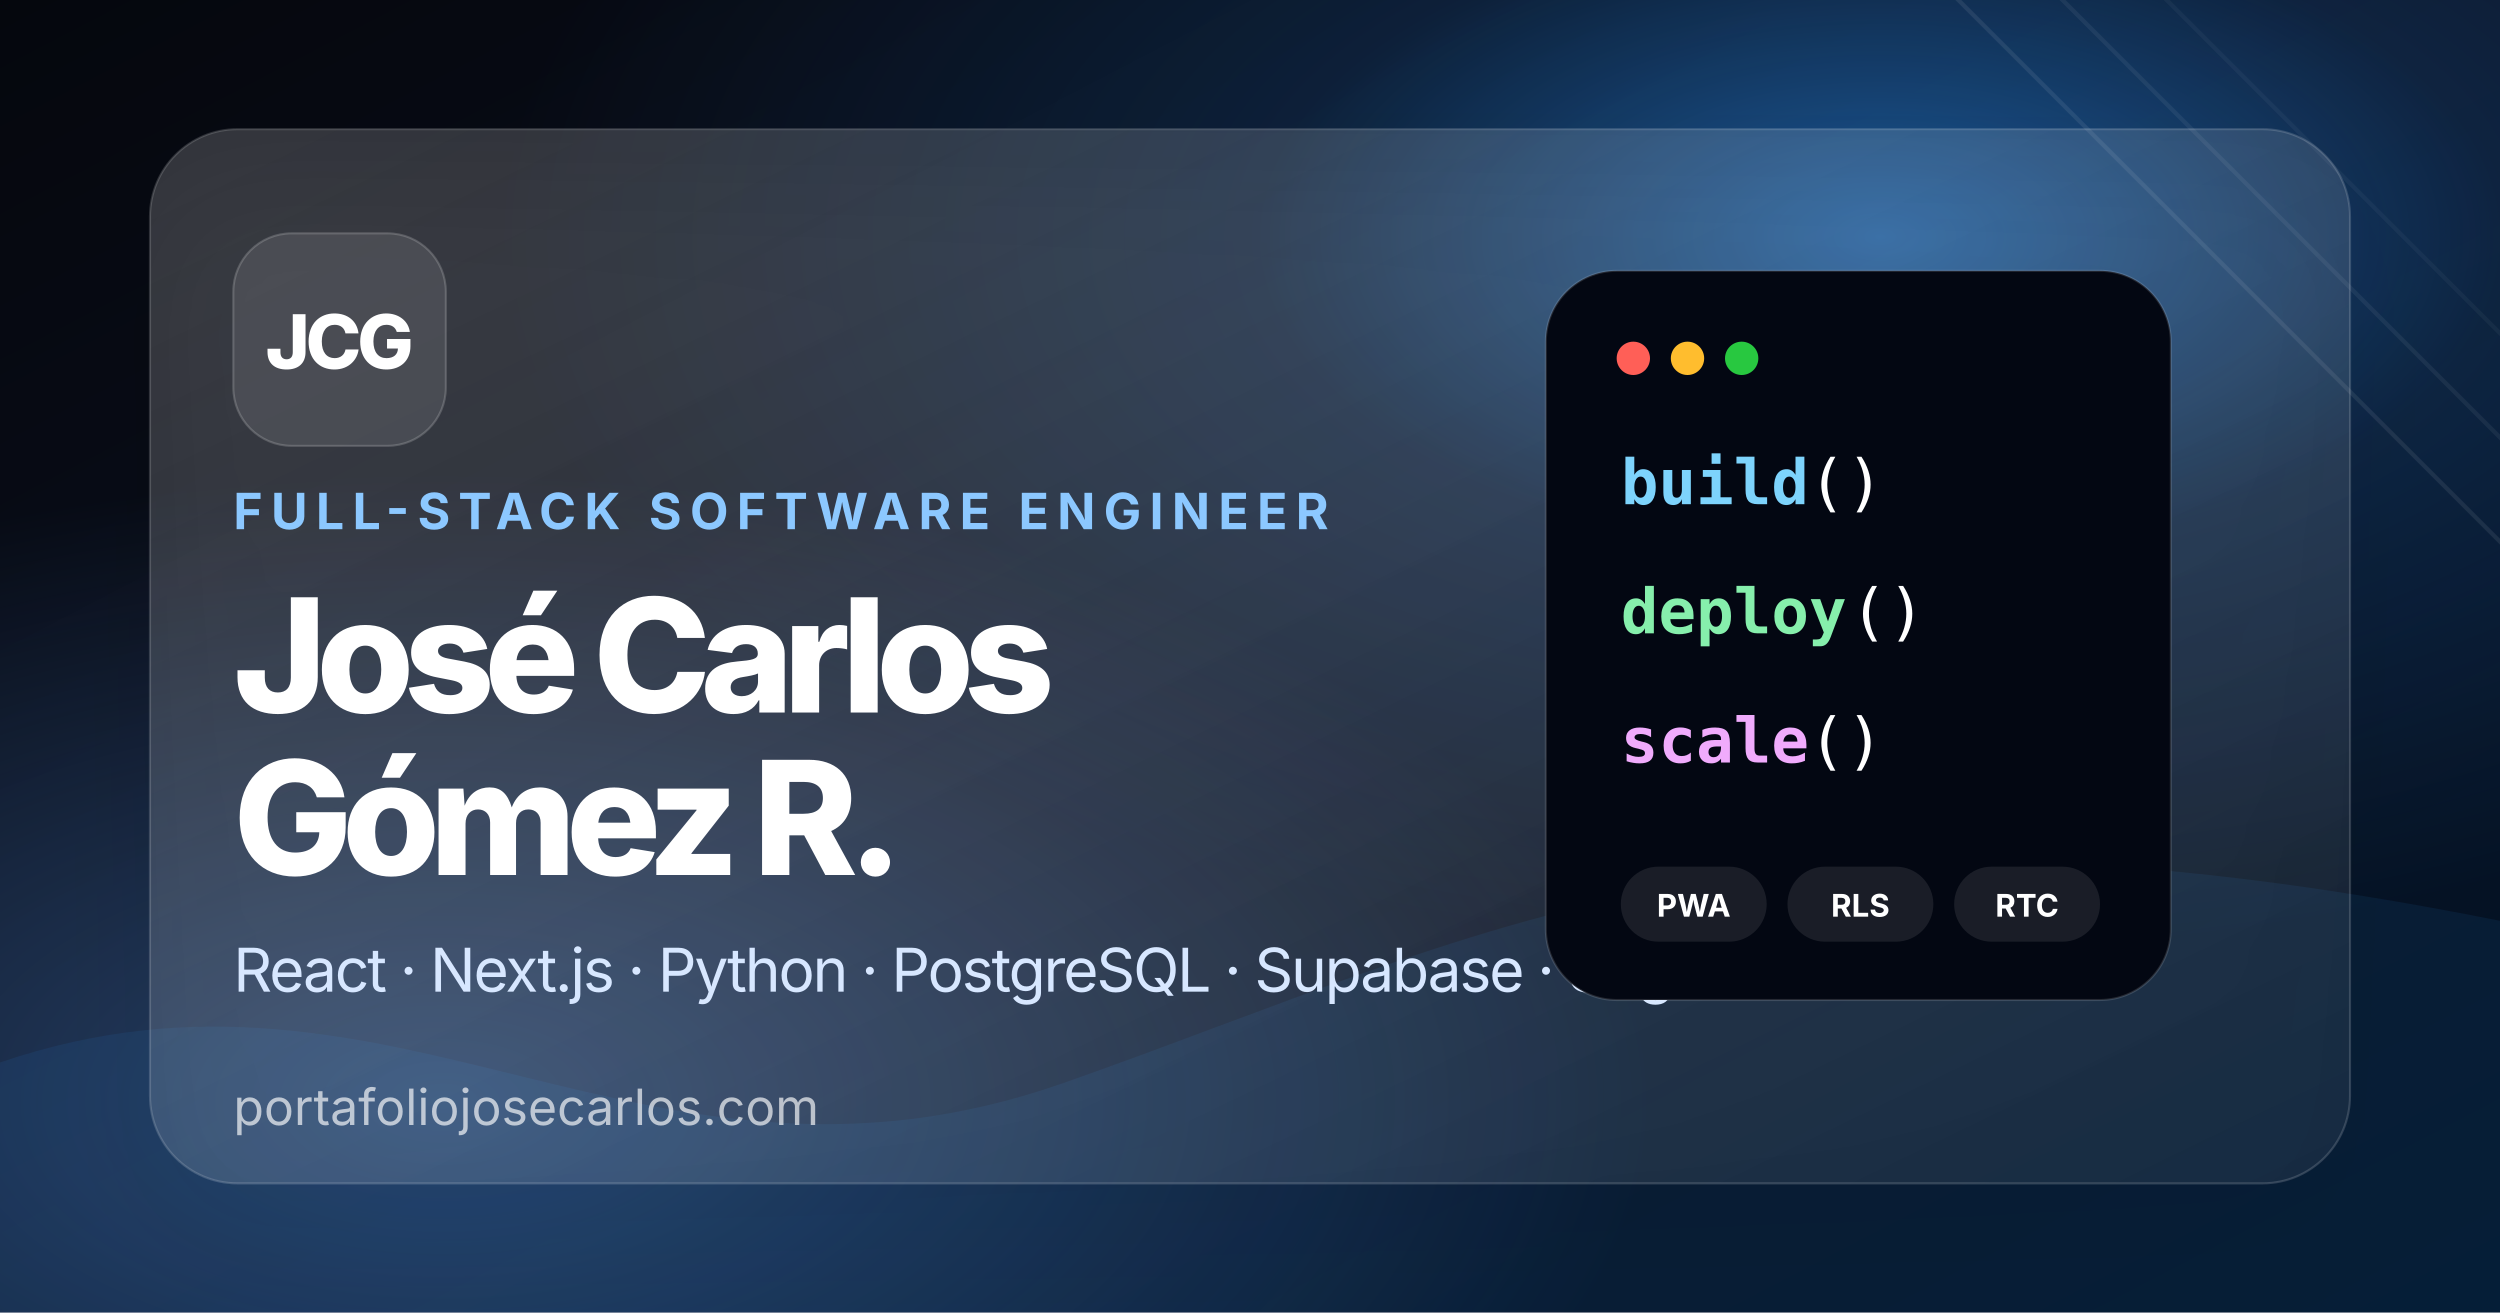
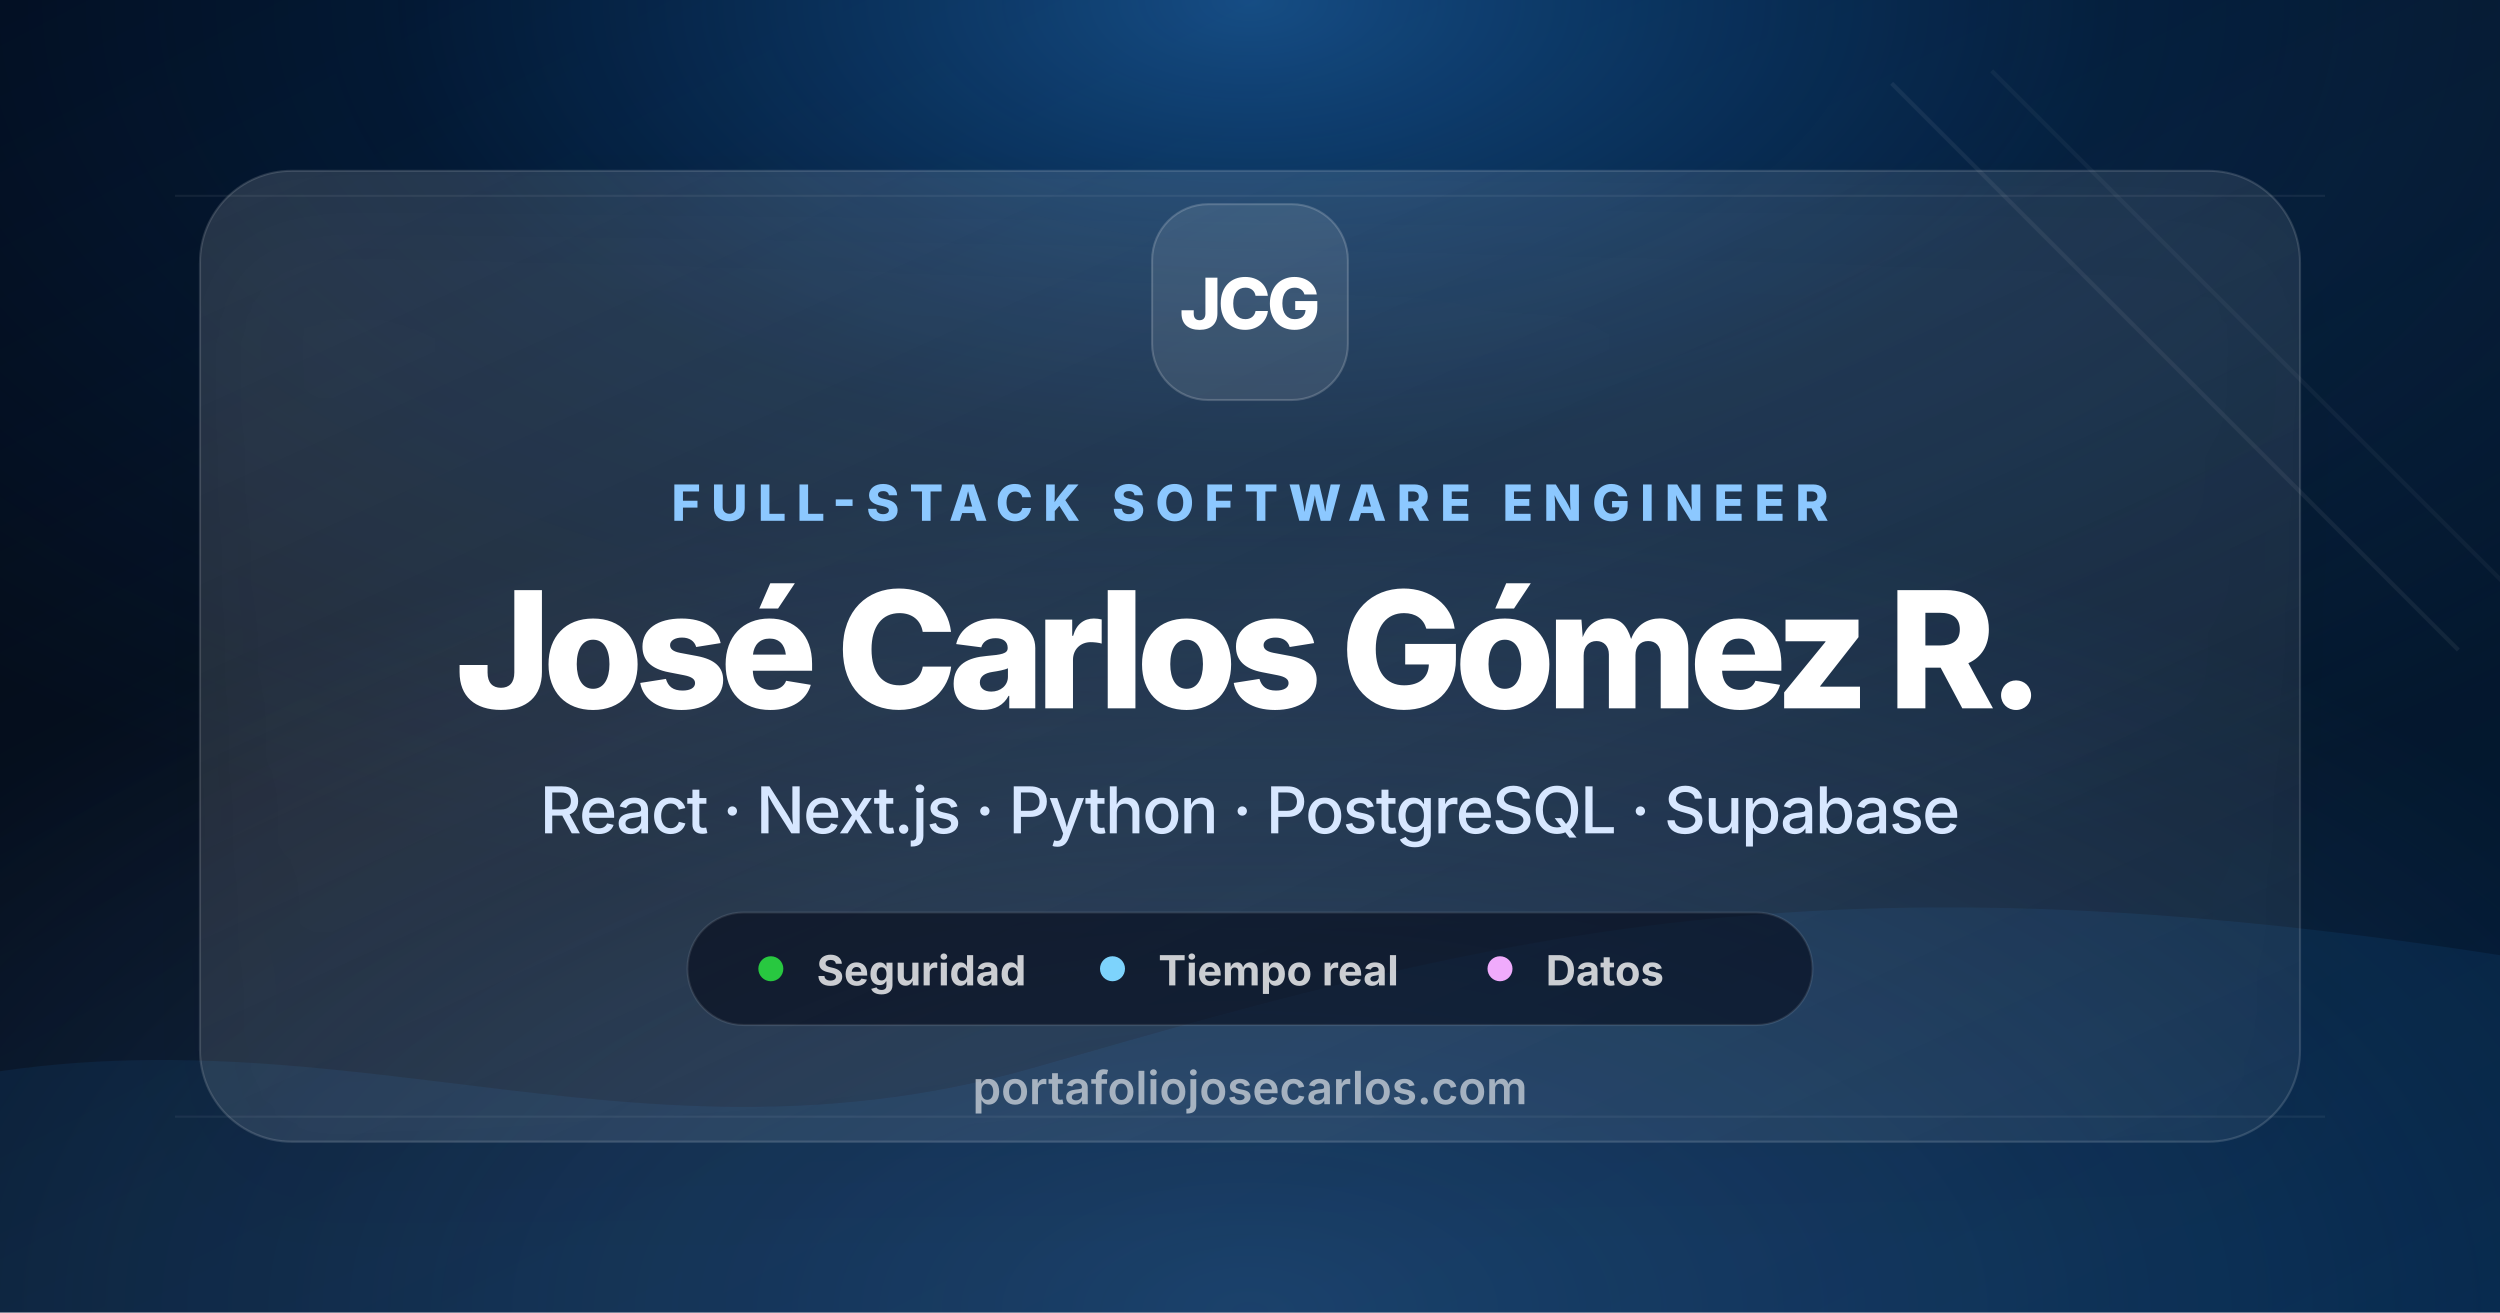
<svg xmlns="http://www.w3.org/2000/svg" width="1200" height="630" viewBox="0 0 1200 630" role="img" aria-labelledby="title desc">
  <defs>
    <linearGradient id="bg" x1="0" y1="0" x2="1" y2="1">
-       <stop offset="0" stop-color="#05070d" />
-       <stop offset="0.5" stop-color="#0a1020" />
-       <stop offset="1" stop-color="#021326" />
+       <stop offset="0" stop-color="#030712" />
+       <stop offset="0.54" stop-color="#071527" />
+       <stop offset="1" stop-color="#001a35" />
    </linearGradient>
-     <radialGradient id="glowA" cx="75%" cy="18%" r="55%">
-       <stop offset="0" stop-color="#2997ff" stop-opacity="0.55" />
-       <stop offset="0.45" stop-color="#2997ff" stop-opacity="0.14" />
-       <stop offset="1" stop-color="#2997ff" stop-opacity="0" />
+     <radialGradient id="glowTop" cx="50%" cy="0%" r="72%">
+       <stop offset="0" stop-color="#2997ff" stop-opacity="0.46" />
+       <stop offset="0.48" stop-color="#0066cc" stop-opacity="0.16" />
+       <stop offset="1" stop-color="#0066cc" stop-opacity="0" />
    </radialGradient>
-     <radialGradient id="glowB" cx="18%" cy="84%" r="48%">
-       <stop offset="0" stop-color="#60a5fa" stop-opacity="0.34" />
+     <radialGradient id="glowBottom" cx="50%" cy="100%" r="64%">
+       <stop offset="0" stop-color="#60a5fa" stop-opacity="0.24" />
      <stop offset="1" stop-color="#60a5fa" stop-opacity="0" />
    </radialGradient>
-     <linearGradient id="card" x1="0" y1="0" x2="1" y2="1">
-       <stop offset="0" stop-color="#ffffff" stop-opacity="0.18" />
-       <stop offset="1" stop-color="#ffffff" stop-opacity="0.05" />
+     <linearGradient id="panel" x1="0" y1="0" x2="1" y2="1">
+       <stop offset="0" stop-color="#ffffff" stop-opacity="0.13" />
+       <stop offset="1" stop-color="#ffffff" stop-opacity="0.045" />
    </linearGradient>
    <filter id="shadow" x="-20%" y="-20%" width="140%" height="140%">
-       <feDropShadow dx="0" dy="28" stdDeviation="28" flood-color="#000000" flood-opacity="0.38" />
+       <feDropShadow dx="0" dy="24" stdDeviation="26" flood-color="#000000" flood-opacity="0.38" />
    </filter>
  </defs>
  <rect width="1200" height="630" fill="url(#bg)" />
-   <rect width="1200" height="630" fill="url(#glowA)" />
-   <rect width="1200" height="630" fill="url(#glowB)" />
-   <path d="M0 510 C190 445 310 590 510 520 C715 448 840 370 1200 442 L1200 630 L0 630 Z" fill="#2997ff" opacity="0.08" />
-   <path d="M860 -80 L1260 320" stroke="#ffffff" stroke-opacity="0.08" stroke-width="2" />
-   <path d="M910 -80 L1310 320" stroke="#ffffff" stroke-opacity="0.06" stroke-width="2" />
-   <path d="M960 -80 L1360 320" stroke="#ffffff" stroke-opacity="0.04" stroke-width="2" />
+   <rect width="1200" height="630" fill="url(#glowTop)" />
+   <rect width="1200" height="630" fill="url(#glowBottom)" />
+   <path d="M84 94 H1116" stroke="#ffffff" stroke-opacity="0.06" stroke-width="1" />
+   <path d="M84 536 H1116" stroke="#ffffff" stroke-opacity="0.06" stroke-width="1" />
+   <path d="M908 40 L1180 312" stroke="#ffffff" stroke-opacity="0.06" stroke-width="2" />
+   <path d="M956 34 L1228 306" stroke="#ffffff" stroke-opacity="0.04" stroke-width="2" />
+   <path d="M-90 536 C132 460 284 574 498 512 C734 444 896 400 1290 474 L1290 630 L-90 630 Z" fill="#2997ff" opacity="0.08" />
  <g filter="url(#shadow)">
-     <rect x="72" y="62" width="1056" height="506" rx="42" fill="url(#card)" stroke="#ffffff" stroke-opacity="0.16" />
+     <rect x="96" y="82" width="1008" height="466" rx="44" fill="url(#panel)" stroke="#ffffff" stroke-opacity="0.14" />
  </g>
-   <g transform="translate(112 112)">
-     <rect width="102" height="102" rx="28" fill="#ffffff" fill-opacity="0.1" stroke="#ffffff" stroke-opacity="0.18" />
-     <text x="51" y="65" text-anchor="middle" fill="#ffffff" font-family="Inter, Arial, sans-serif" font-size="36" font-weight="800" letter-spacing="-2">JCG</text>
+   <g transform="translate(600 145)">
+     <rect x="-47" y="-47" width="94" height="94" rx="27" fill="#ffffff" fill-opacity="0.1" stroke="#ffffff" stroke-opacity="0.18" />
+     <text x="0" y="13" text-anchor="middle" fill="#ffffff" font-family="Inter, Arial, sans-serif" font-size="34" font-weight="800" letter-spacing="-1.7">JCG</text>
  </g>
-   <g transform="translate(112 254)">
-     <text fill="#8cc8ff" font-family="Inter, Arial, sans-serif" font-size="24" font-weight="700" letter-spacing="4">FULL-STACK SOFTWARE ENGINEER</text>
-     <text x="0" y="88" fill="#ffffff" font-family="Inter, Arial, sans-serif" font-size="76" font-weight="800" letter-spacing="-5">José Carlos</text>
-     <text x="0" y="166" fill="#ffffff" font-family="Inter, Arial, sans-serif" font-size="76" font-weight="800" letter-spacing="-5">Gómez R.</text>
-     <text x="0" y="222" fill="#d7e7ff" font-family="Inter, Arial, sans-serif" font-size="29" font-weight="400" letter-spacing="-1">React · Next.js · Python · PostgreSQL · Supabase · Seguridad</text>
+   <text x="600" y="250" text-anchor="middle" fill="#8cc8ff" font-family="Inter, Arial, sans-serif" font-size="24" font-weight="800" letter-spacing="5">FULL-STACK SOFTWARE ENGINEER</text>
+   <text x="600" y="340" text-anchor="middle" fill="#ffffff" font-family="Inter, Arial, sans-serif" font-size="78" font-weight="800" letter-spacing="-4">José Carlos Gómez R.</text>
+   <text x="600" y="400" text-anchor="middle" fill="#d7e7ff" font-family="Inter, Arial, sans-serif" font-size="31" font-weight="500" letter-spacing="-0.8">React · Next.js · Python · PostgreSQL · Supabase</text>
+   <g transform="translate(330 438)">
+     <rect width="540" height="54" rx="27" fill="#020817" fill-opacity="0.58" stroke="#ffffff" stroke-opacity="0.1" />
+     <circle cx="40" cy="27" r="6" fill="#28c840" />
+     <text x="62" y="35" fill="#ffffff" fill-opacity="0.78" font-family="Inter, Arial, sans-serif" font-size="20" font-weight="700">Seguridad</text>
+     <circle cx="204" cy="27" r="6" fill="#7dd3fc" />
+     <text x="226" y="35" fill="#ffffff" fill-opacity="0.78" font-family="Inter, Arial, sans-serif" font-size="20" font-weight="700">Tiempo real</text>
+     <circle cx="390" cy="27" r="6" fill="#f0abfc" />
+     <text x="412" y="35" fill="#ffffff" fill-opacity="0.78" font-family="Inter, Arial, sans-serif" font-size="20" font-weight="700">Datos</text>
  </g>
-   <g transform="translate(742 130)">
-     <rect width="300" height="350" rx="34" fill="#030712" stroke="#ffffff" stroke-opacity="0.14" />
-     <circle cx="42" cy="42" r="8" fill="#ff5f57" />
-     <circle cx="68" cy="42" r="8" fill="#ffbd2e" />
-     <circle cx="94" cy="42" r="8" fill="#28c840" />
-     <text x="36" y="112" fill="#7dd3fc" font-family="JetBrains Mono, Consolas, monospace" font-size="30" font-weight="700">build</text>
-     <text x="126" y="112" fill="#ffffff" font-family="JetBrains Mono, Consolas, monospace" font-size="30">()</text>
-     <text x="36" y="174" fill="#86efac" font-family="JetBrains Mono, Consolas, monospace" font-size="30" font-weight="700">deploy</text>
-     <text x="146" y="174" fill="#ffffff" font-family="JetBrains Mono, Consolas, monospace" font-size="30">()</text>
-     <text x="36" y="236" fill="#f0abfc" font-family="JetBrains Mono, Consolas, monospace" font-size="30" font-weight="700">scale</text>
-     <text x="126" y="236" fill="#ffffff" font-family="JetBrains Mono, Consolas, monospace" font-size="30">()</text>
-     <rect x="36" y="286" width="70" height="36" rx="18" fill="#ffffff" fill-opacity="0.09" />
-     <rect x="116" y="286" width="70" height="36" rx="18" fill="#ffffff" fill-opacity="0.09" />
-     <rect x="196" y="286" width="70" height="36" rx="18" fill="#ffffff" fill-opacity="0.09" />
-     <text x="71" y="310" text-anchor="middle" fill="#ffffff" font-family="Inter, Arial, sans-serif" font-size="15" font-weight="700">PWA</text>
-     <text x="151" y="310" text-anchor="middle" fill="#ffffff" font-family="Inter, Arial, sans-serif" font-size="15" font-weight="700">RLS</text>
-     <text x="231" y="310" text-anchor="middle" fill="#ffffff" font-family="Inter, Arial, sans-serif" font-size="15" font-weight="700">RTC</text>
-   </g>
-   <text x="112" y="540" fill="#ffffff" fill-opacity="0.66" font-family="Inter, Arial, sans-serif" font-size="24">portafoliojosecarlos.com</text>
+   <text x="600" y="530" text-anchor="middle" fill="#ffffff" fill-opacity="0.58" font-family="Inter, Arial, sans-serif" font-size="22" font-weight="600">portafoliojosecarlos.com</text>
</svg>
